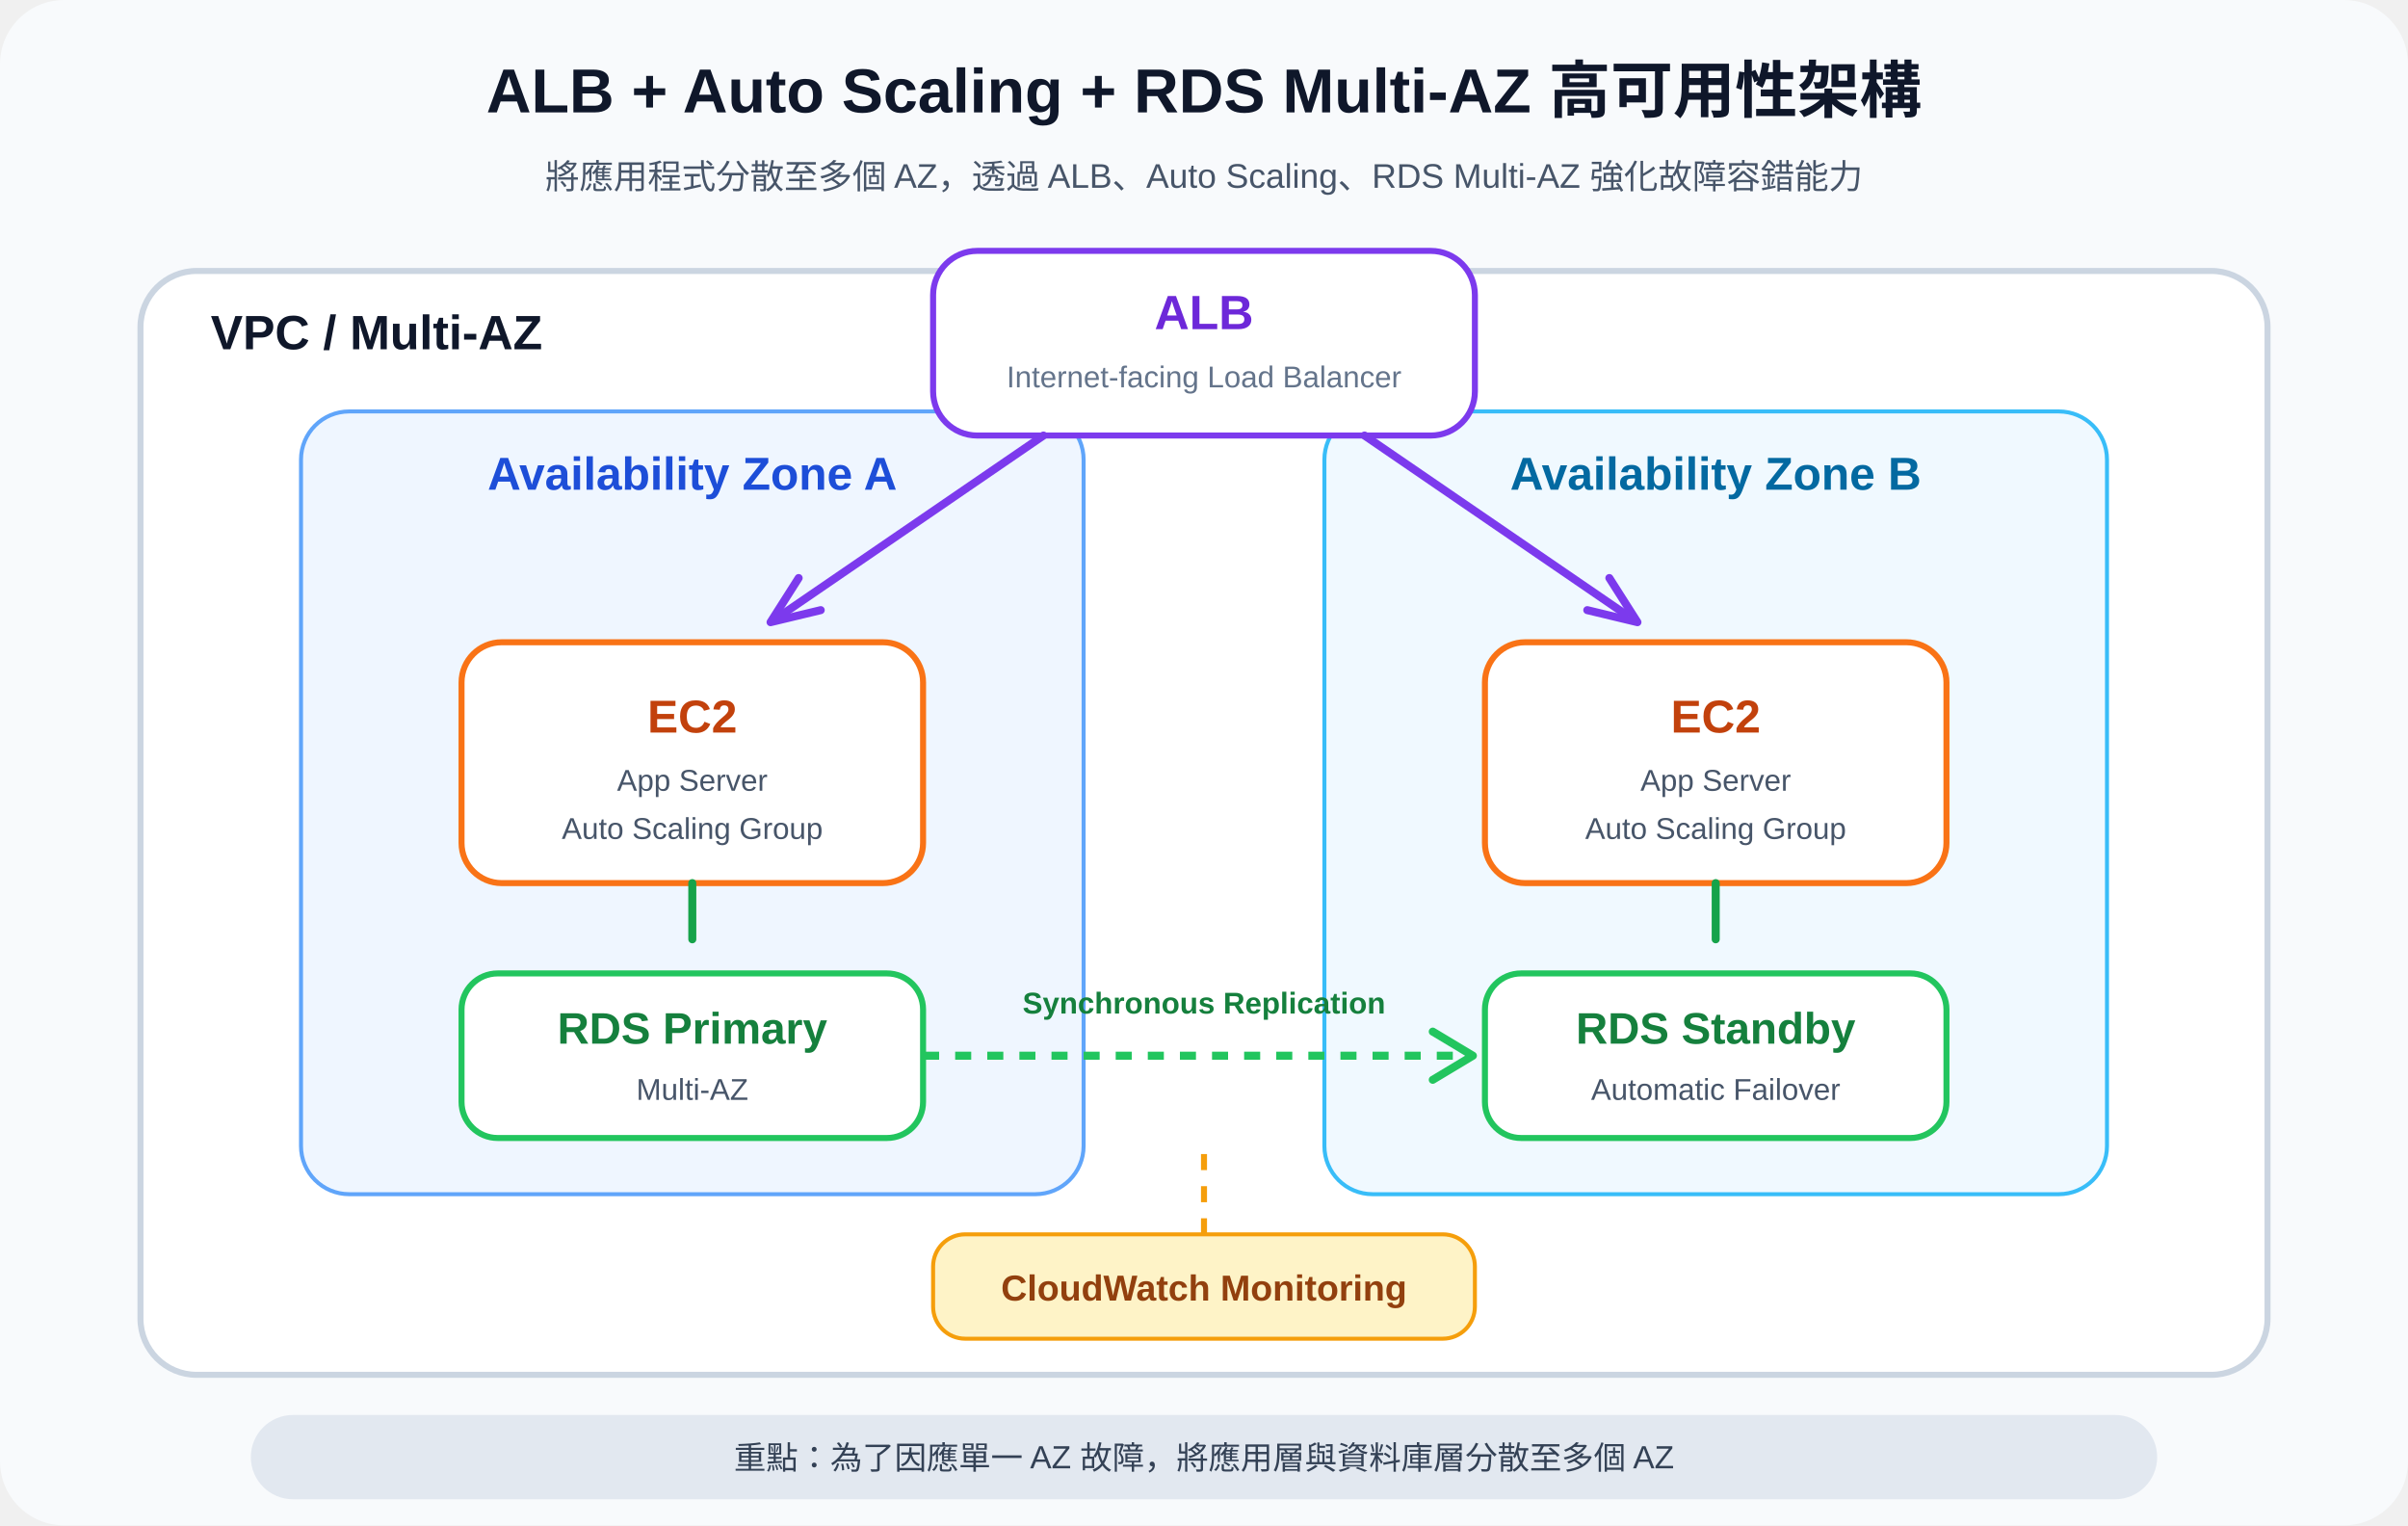
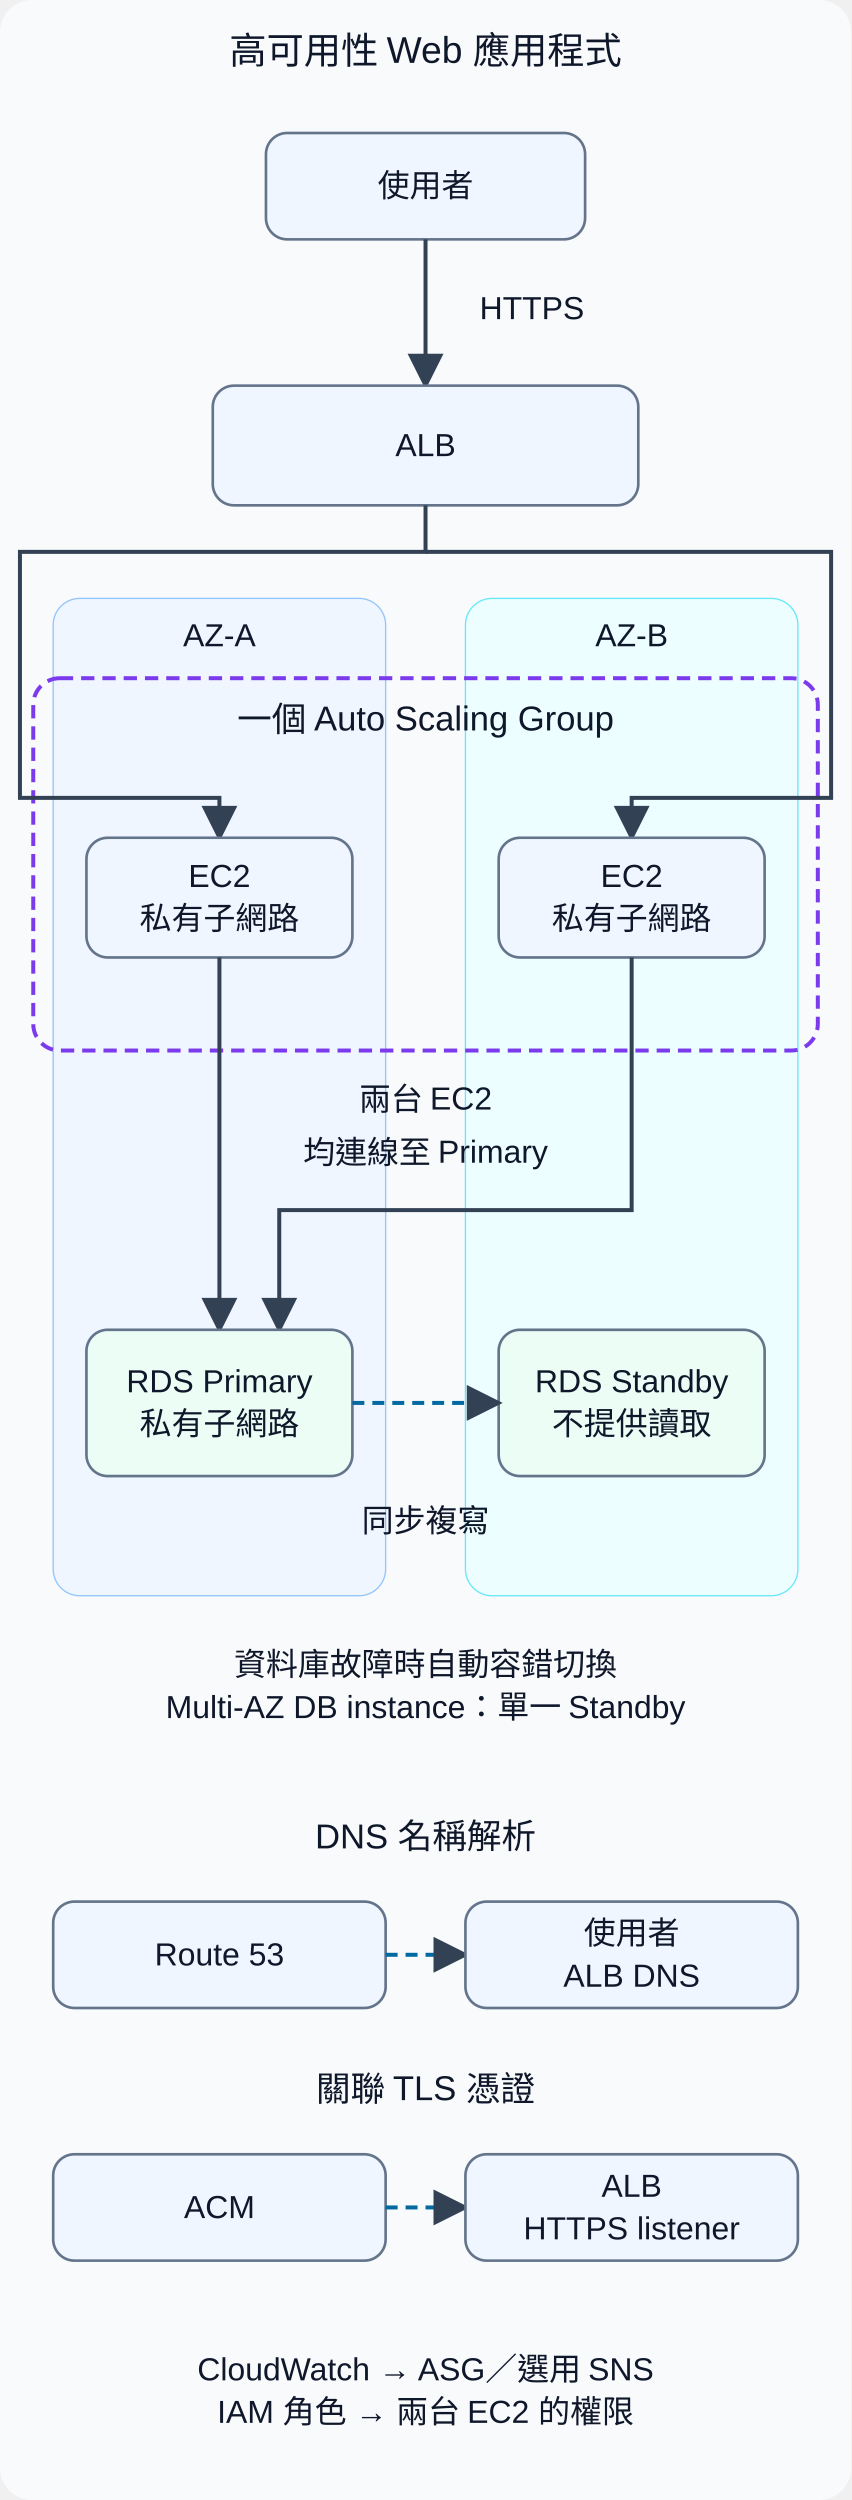
- <svg xmlns="http://www.w3.org/2000/svg" width="1200" height="760" viewBox="0 0 1200 760" fill="none">
-   <rect width="1200" height="760" rx="32" fill="#F8FAFC" />
-   <text x="600" y="56" text-anchor="middle" font-family="Arial, sans-serif" font-size="31" font-weight="700" fill="#0F172A">
-     ALB + Auto Scaling + RDS Multi-AZ 高可用性架構
-   </text>
-   <text x="600" y="94" text-anchor="middle" font-family="Arial, sans-serif" font-size="17" fill="#475569">
-     將應用程式分散至多個 AZ，透過 ALB、Auto Scaling、RDS Multi-AZ 強化故障容錯能力
-   </text>
-   <rect x="70" y="135" width="1060" height="550" rx="28" fill="#FFFFFF" stroke="#CBD5E1" stroke-width="3" />
-   <text x="105" y="174" font-family="Arial, sans-serif" font-size="24" font-weight="700" fill="#0F172A">
-     VPC / Multi-AZ
-   </text>
-   <rect x="150" y="205" width="390" height="390" rx="24" fill="#EFF6FF" stroke="#60A5FA" stroke-width="2" />
-   <text x="345" y="244" text-anchor="middle" font-family="Arial, sans-serif" font-size="23" font-weight="700" fill="#1D4ED8">
-     Availability Zone A
-   </text>
-   <rect x="660" y="205" width="390" height="390" rx="24" fill="#F0F9FF" stroke="#38BDF8" stroke-width="2" />
-   <text x="855" y="244" text-anchor="middle" font-family="Arial, sans-serif" font-size="23" font-weight="700" fill="#0369A1">
-     Availability Zone B
-   </text>
-   <rect x="465" y="125" width="270" height="92" rx="22" fill="#FFFFFF" stroke="#7C3AED" stroke-width="3" />
-   <text x="600" y="164" text-anchor="middle" font-family="Arial, sans-serif" font-size="24" font-weight="700" fill="#6D28D9">
-     ALB
-   </text>
-   <text x="600" y="193" text-anchor="middle" font-family="Arial, sans-serif" font-size="15" fill="#64748B">
-     Internet-facing Load Balancer
-   </text>
-   <rect x="230" y="320" width="230" height="120" rx="20" fill="#FFFFFF" stroke="#F97316" stroke-width="3" />
-   <text x="345" y="365" text-anchor="middle" font-family="Arial, sans-serif" font-size="23" font-weight="700" fill="#C2410C">
-     EC2
-   </text>
-   <text x="345" y="394" text-anchor="middle" font-family="Arial, sans-serif" font-size="15" fill="#475569">
-     App Server
-   </text>
-   <text x="345" y="418" text-anchor="middle" font-family="Arial, sans-serif" font-size="15" fill="#475569">
-     Auto Scaling Group
-   </text>
-   <rect x="740" y="320" width="230" height="120" rx="20" fill="#FFFFFF" stroke="#F97316" stroke-width="3" />
-   <text x="855" y="365" text-anchor="middle" font-family="Arial, sans-serif" font-size="23" font-weight="700" fill="#C2410C">
-     EC2
-   </text>
-   <text x="855" y="394" text-anchor="middle" font-family="Arial, sans-serif" font-size="15" fill="#475569">
-     App Server
-   </text>
-   <text x="855" y="418" text-anchor="middle" font-family="Arial, sans-serif" font-size="15" fill="#475569">
-     Auto Scaling Group
-   </text>
-   <rect x="230" y="485" width="230" height="82" rx="18" fill="#FFFFFF" stroke="#22C55E" stroke-width="3" />
-   <text x="345" y="520" text-anchor="middle" font-family="Arial, sans-serif" font-size="22" font-weight="700" fill="#15803D">
-     RDS Primary
-   </text>
-   <text x="345" y="548" text-anchor="middle" font-family="Arial, sans-serif" font-size="15" fill="#475569">
-     Multi-AZ
-   </text>
-   <rect x="740" y="485" width="230" height="82" rx="18" fill="#FFFFFF" stroke="#22C55E" stroke-width="3" />
-   <text x="855" y="520" text-anchor="middle" font-family="Arial, sans-serif" font-size="22" font-weight="700" fill="#15803D">
-     RDS Standby
-   </text>
-   <text x="855" y="548" text-anchor="middle" font-family="Arial, sans-serif" font-size="15" fill="#475569">
-     Automatic Failover
-   </text>
-   <path d="M520 217L390 306" stroke="#7C3AED" stroke-width="4" stroke-linecap="round" />
-   <path d="M680 217L810 306" stroke="#7C3AED" stroke-width="4" stroke-linecap="round" />
-   <path d="M398 288L384 310L409 304" stroke="#7C3AED" stroke-width="4" stroke-linecap="round" stroke-linejoin="round" />
-   <path d="M802 288L816 310L791 304" stroke="#7C3AED" stroke-width="4" stroke-linecap="round" stroke-linejoin="round" />
-   <path d="M345 440V468" stroke="#16A34A" stroke-width="4" stroke-linecap="round" />
-   <path d="M855 440V468" stroke="#16A34A" stroke-width="4" stroke-linecap="round" />
-   <path d="M460 526H724" stroke="#22C55E" stroke-width="4" stroke-dasharray="8 8" />
-   <path d="M714 514L734 526L714 538" stroke="#22C55E" stroke-width="4" stroke-linecap="round" stroke-linejoin="round" />
-   <text x="600" y="505" text-anchor="middle" font-family="Arial, sans-serif" font-size="15" font-weight="700" fill="#15803D">
-     Synchronous Replication
-   </text>
-   <rect x="465" y="615" width="270" height="52" rx="16" fill="#FEF3C7" stroke="#F59E0B" stroke-width="2" />
-   <text x="600" y="648" text-anchor="middle" font-family="Arial, sans-serif" font-size="18" font-weight="700" fill="#92400E">
-     CloudWatch Monitoring
-   </text>
-   <path d="M600 615V568" stroke="#F59E0B" stroke-width="3" stroke-dasharray="8 8" />
-   <rect x="125" y="705" width="950" height="42" rx="21" fill="#E2E8F0" />
-   <text x="600" y="732" text-anchor="middle" font-family="Arial, sans-serif" font-size="16" fill="#334155">
-     重點：為了因應單一 AZ 故障，將應用層與資料庫層分散至多個 AZ
-   </text>
+ <svg xmlns="http://www.w3.org/2000/svg" width="640" height="1880" viewBox="0 0 640 1880" role="img" aria-labelledby="title desc" xml:lang="zh-Hant">
+   <defs>
+     <marker id="arrow" markerWidth="9" markerHeight="9" refX="8" refY="4.5" orient="auto">
+       <path d="M0 0 L9 4.5 L0 9 Z" fill="#334155" />
+     </marker>
+   </defs>
+   <rect width="640" height="1880" rx="24" fill="#f8fafc" />
+   <g font-family="Arial, 'Yu Gothic', 'Microsoft JhengHei', sans-serif" fill="#0f172a">
+     <text x="320" y="48" text-anchor="middle" font-size="28">高可用性 Web 應用程式</text>
+     <g id="user">
+       <rect x="200" y="100" width="240" height="80" rx="16" fill="#eff6ff" stroke="#64748b" stroke-width="2" />
+       <text x="320" y="148" text-anchor="middle" font-size="24">使用者</text>
+     </g>
+     <path d="M320 180 V290" fill="none" stroke="#334155" stroke-width="3" marker-end="url(#arrow)" />
+     <text x="400" y="240" text-anchor="middle" font-size="24">HTTPS</text>
+     <g id="alb">
+       <rect x="160" y="290" width="320" height="90" rx="16" fill="#eff6ff" stroke="#64748b" stroke-width="2" />
+       <text x="320" y="343" text-anchor="middle" font-size="24">ALB</text>
+     </g>
+     <rect x="40" y="450" width="250" height="750" rx="20" fill="#eff6ff" stroke="#93c5fd" />
+     <rect x="350" y="450" width="250" height="750" rx="20" fill="#ecfeff" stroke="#67e8f9" />
+     <text x="165" y="486" text-anchor="middle" font-size="24">AZ-A</text>
+     <text x="475" y="486" text-anchor="middle" font-size="24">AZ-B</text>
+     <rect x="25" y="510" width="590" height="280" rx="20" fill="none" stroke="#7c3aed" stroke-width="3" stroke-dasharray="10 6" />
+     <text x="320" y="550" text-anchor="middle" font-size="26">一個 Auto Scaling Group</text>
+     <path d="M320 380 V415 H15 V600 H165 V630" fill="none" stroke="#334155" stroke-width="3" marker-end="url(#arrow)" />
+     <path d="M320 415 H625 V600 H475 V630" fill="none" stroke="#334155" stroke-width="3" marker-end="url(#arrow)" />
+     <g id="ec2-a">
+       <rect x="65" y="630" width="200" height="90" rx="16" fill="#eff6ff" stroke="#64748b" stroke-width="2" />
+       <text x="165" y="667" text-anchor="middle" font-size="24">EC2</text>
+       <text x="165" y="699" text-anchor="middle" font-size="24">私有子網路</text>
+     </g>
+     <g id="ec2-b">
+       <rect x="375" y="630" width="200" height="90" rx="16" fill="#eff6ff" stroke="#64748b" stroke-width="2" />
+       <text x="475" y="667" text-anchor="middle" font-size="24">EC2</text>
+       <text x="475" y="699" text-anchor="middle" font-size="24">私有子網路</text>
+     </g>
+     <path d="M165 720 V1000" fill="none" stroke="#334155" stroke-width="3" marker-end="url(#arrow)" />
+     <path d="M475 720 V910 H210 V1000" fill="none" stroke="#334155" stroke-width="3" marker-end="url(#arrow)" />
+     <text x="320" y="835" text-anchor="middle" font-size="24">兩台 EC2</text>
+     <text x="320" y="875" text-anchor="middle" font-size="24">均連線至 Primary</text>
+     <g id="primary">
+       <rect x="65" y="1000" width="200" height="110" rx="16" fill="#ecfdf5" stroke="#64748b" stroke-width="2" />
+       <text x="165" y="1047" text-anchor="middle" font-size="24">RDS Primary</text>
+       <text x="165" y="1079" text-anchor="middle" font-size="24">私有子網路</text>
+     </g>
+     <g id="standby">
+       <rect x="375" y="1000" width="200" height="110" rx="16" fill="#ecfdf5" stroke="#64748b" stroke-width="2" />
+       <text x="475" y="1047" text-anchor="middle" font-size="24">RDS Standby</text>
+       <text x="475" y="1079" text-anchor="middle" font-size="24">不提供讀取</text>
+     </g>
+     <path d="M265 1055 H375" fill="none" stroke="#0369a1" stroke-width="3" stroke-dasharray="9 6" marker-end="url(#arrow)" />
+     <text x="320" y="1152" text-anchor="middle" font-size="24">同步複寫</text>
+     <text x="320" y="1260" text-anchor="middle" font-size="24">資料庫故障時自動容錯切換</text>
+     <text x="320" y="1292" text-anchor="middle" font-size="24">Multi-AZ DB instance：單一 Standby</text>
+     <text x="320" y="1390" text-anchor="middle" font-size="26">DNS 名稱解析</text>
+     <g id="dns">
+       <rect x="40" y="1430" width="250" height="80" rx="16" fill="#eff6ff" stroke="#64748b" stroke-width="2" />
+       <text x="165" y="1478" text-anchor="middle" font-size="24">Route 53</text>
+     </g>
+     <path d="M290 1470 H350" fill="none" stroke="#0369a1" stroke-width="3" stroke-dasharray="9 6" marker-end="url(#arrow)" />
+     <g id="dns-answer">
+       <rect x="350" y="1430" width="250" height="80" rx="16" fill="#eff6ff" stroke="#64748b" stroke-width="2" />
+       <text x="475" y="1462" text-anchor="middle" font-size="24">使用者</text>
+       <text x="475" y="1494" text-anchor="middle" font-size="24">ALB DNS</text>
+     </g>
+     <text x="320" y="1580" text-anchor="middle" font-size="26">關聯 TLS 憑證</text>
+     <g id="acm">
+       <rect x="40" y="1620" width="250" height="80" rx="16" fill="#eff6ff" stroke="#64748b" stroke-width="2" />
+       <text x="165" y="1668" text-anchor="middle" font-size="24">ACM</text>
+     </g>
+     <path d="M290 1660 H350" fill="none" stroke="#0369a1" stroke-width="3" stroke-dasharray="9 6" marker-end="url(#arrow)" />
+     <g id="tls-listener">
+       <rect x="350" y="1620" width="250" height="80" rx="16" fill="#eff6ff" stroke="#64748b" stroke-width="2" />
+       <text x="475" y="1652" text-anchor="middle" font-size="24">ALB</text>
+       <text x="475" y="1684" text-anchor="middle" font-size="24">HTTPS listener</text>
+     </g>
+     <text x="320" y="1790" text-anchor="middle" font-size="24">CloudWatch → ASG／選用 SNS</text>
+     <text x="320" y="1822" text-anchor="middle" font-size="24">IAM 角色 → 兩台 EC2 的權限</text>
+   </g>
</svg>
